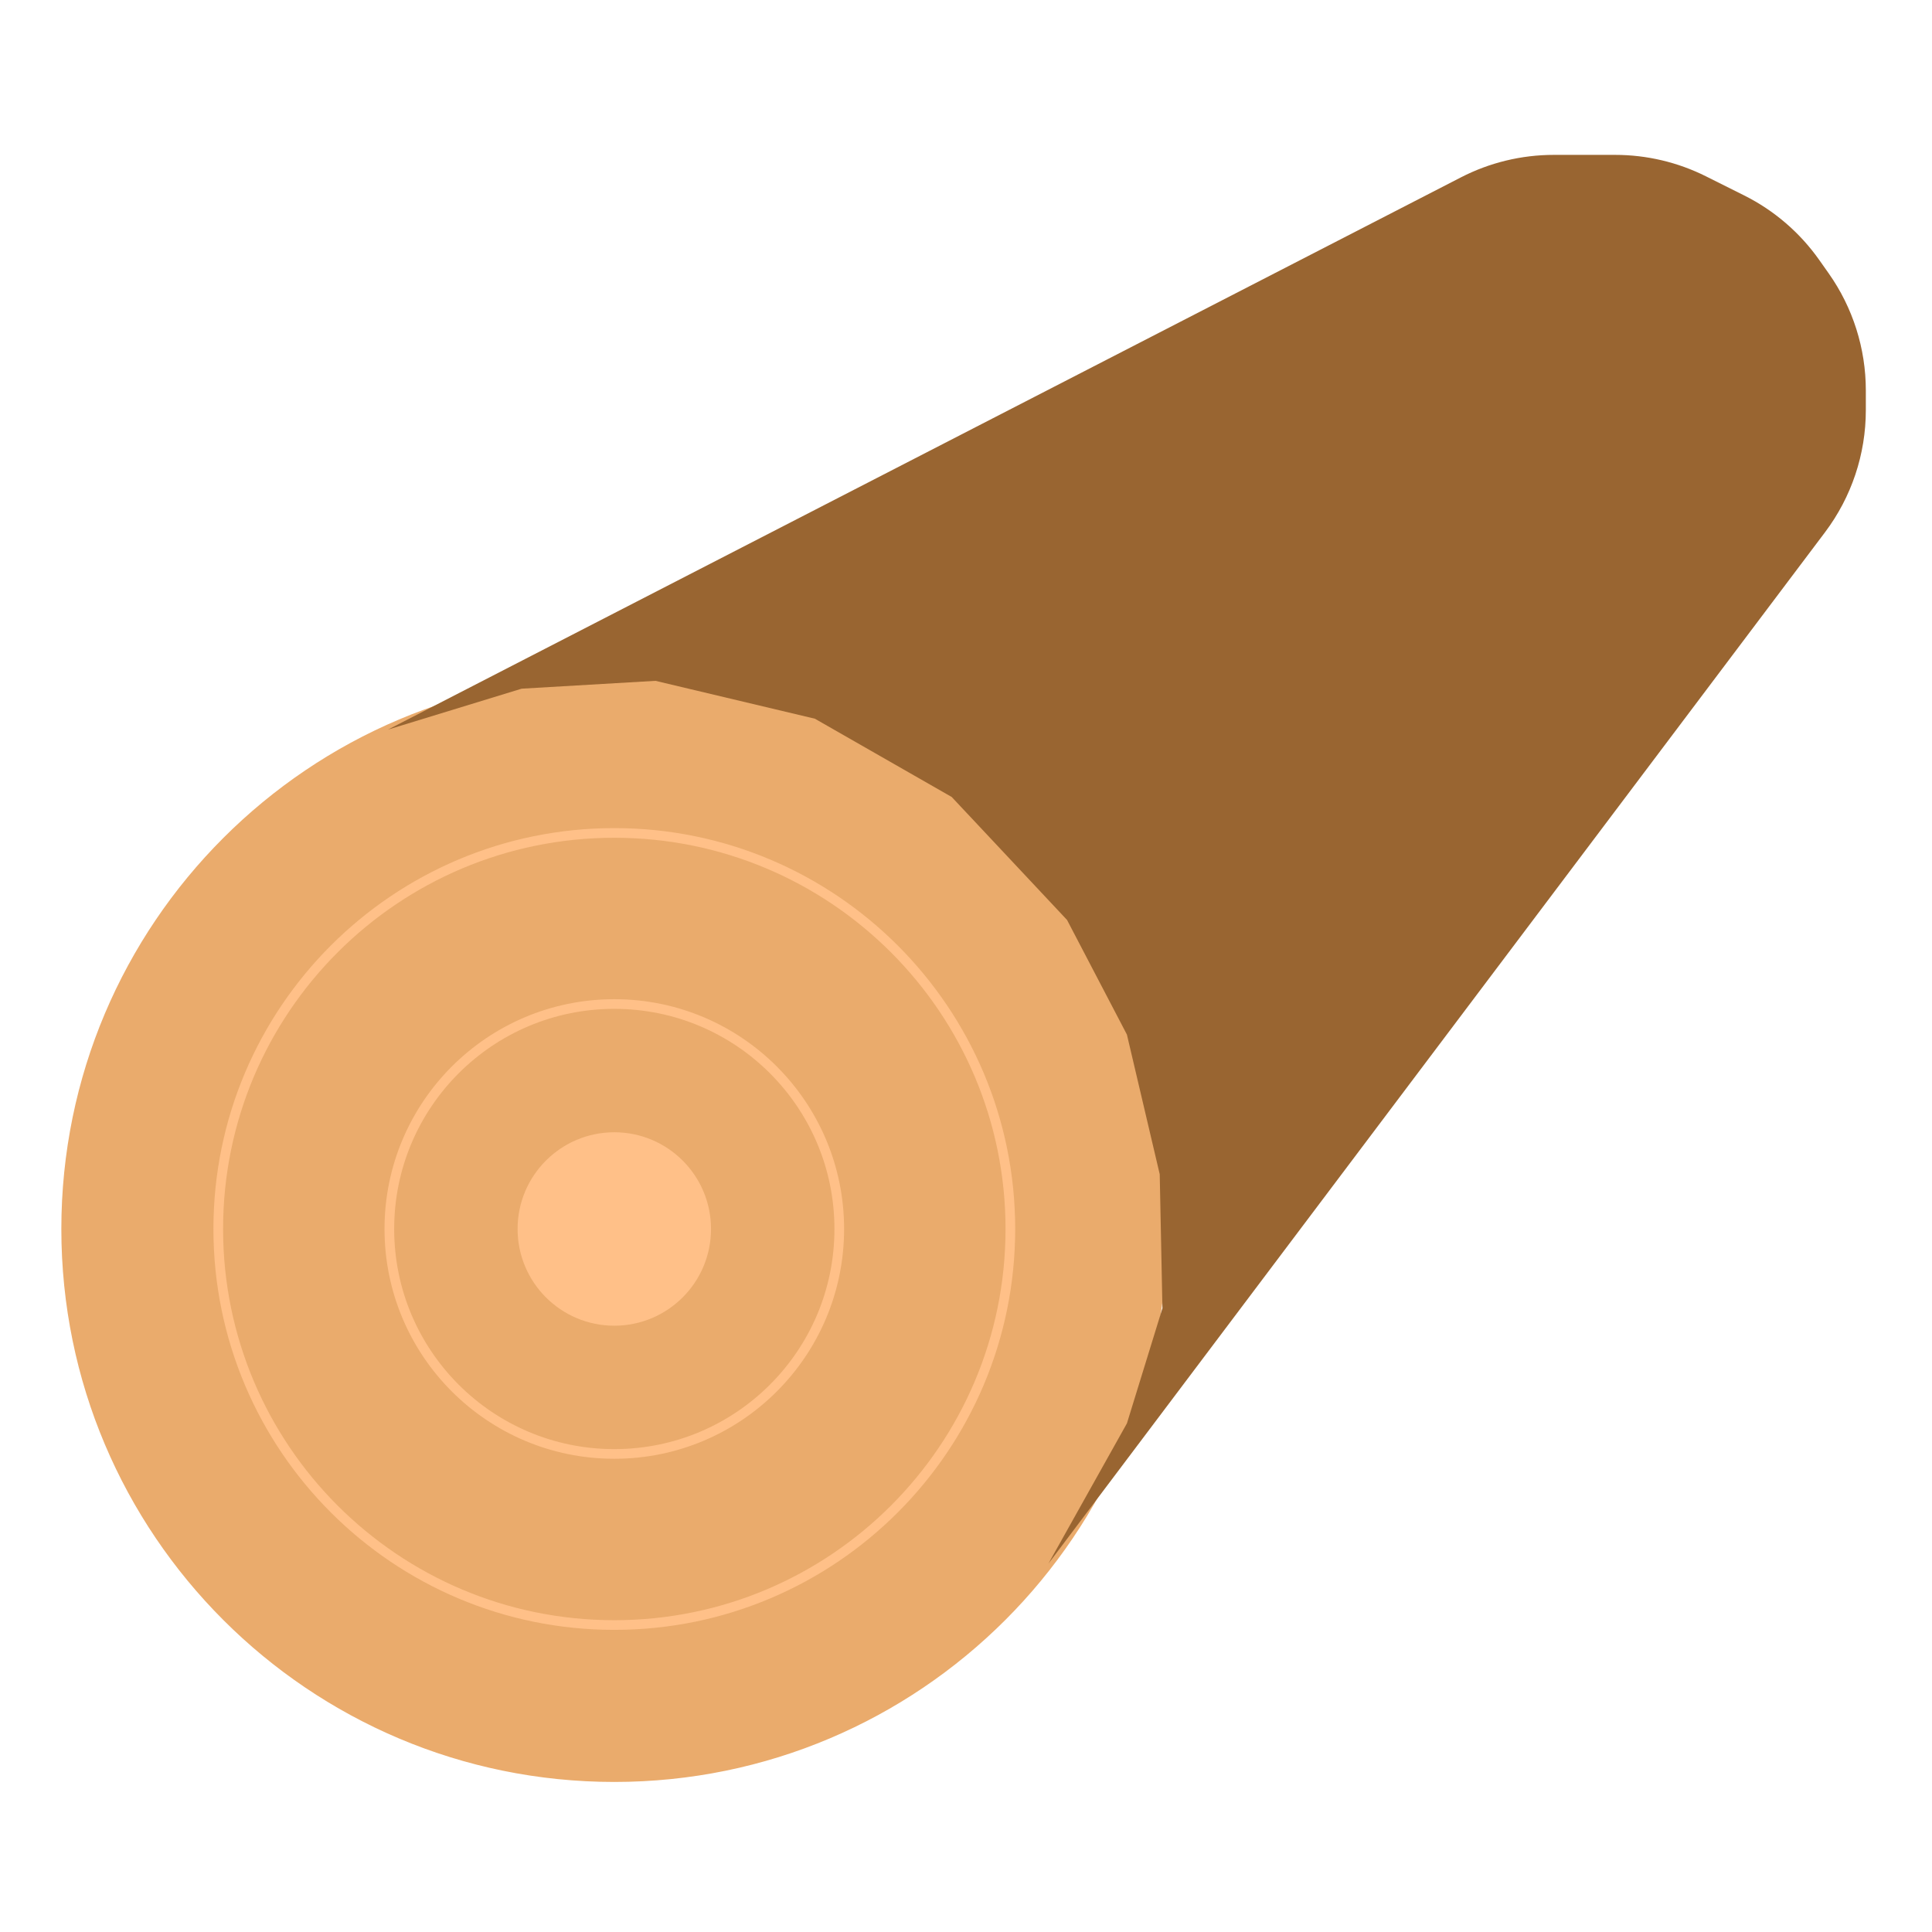
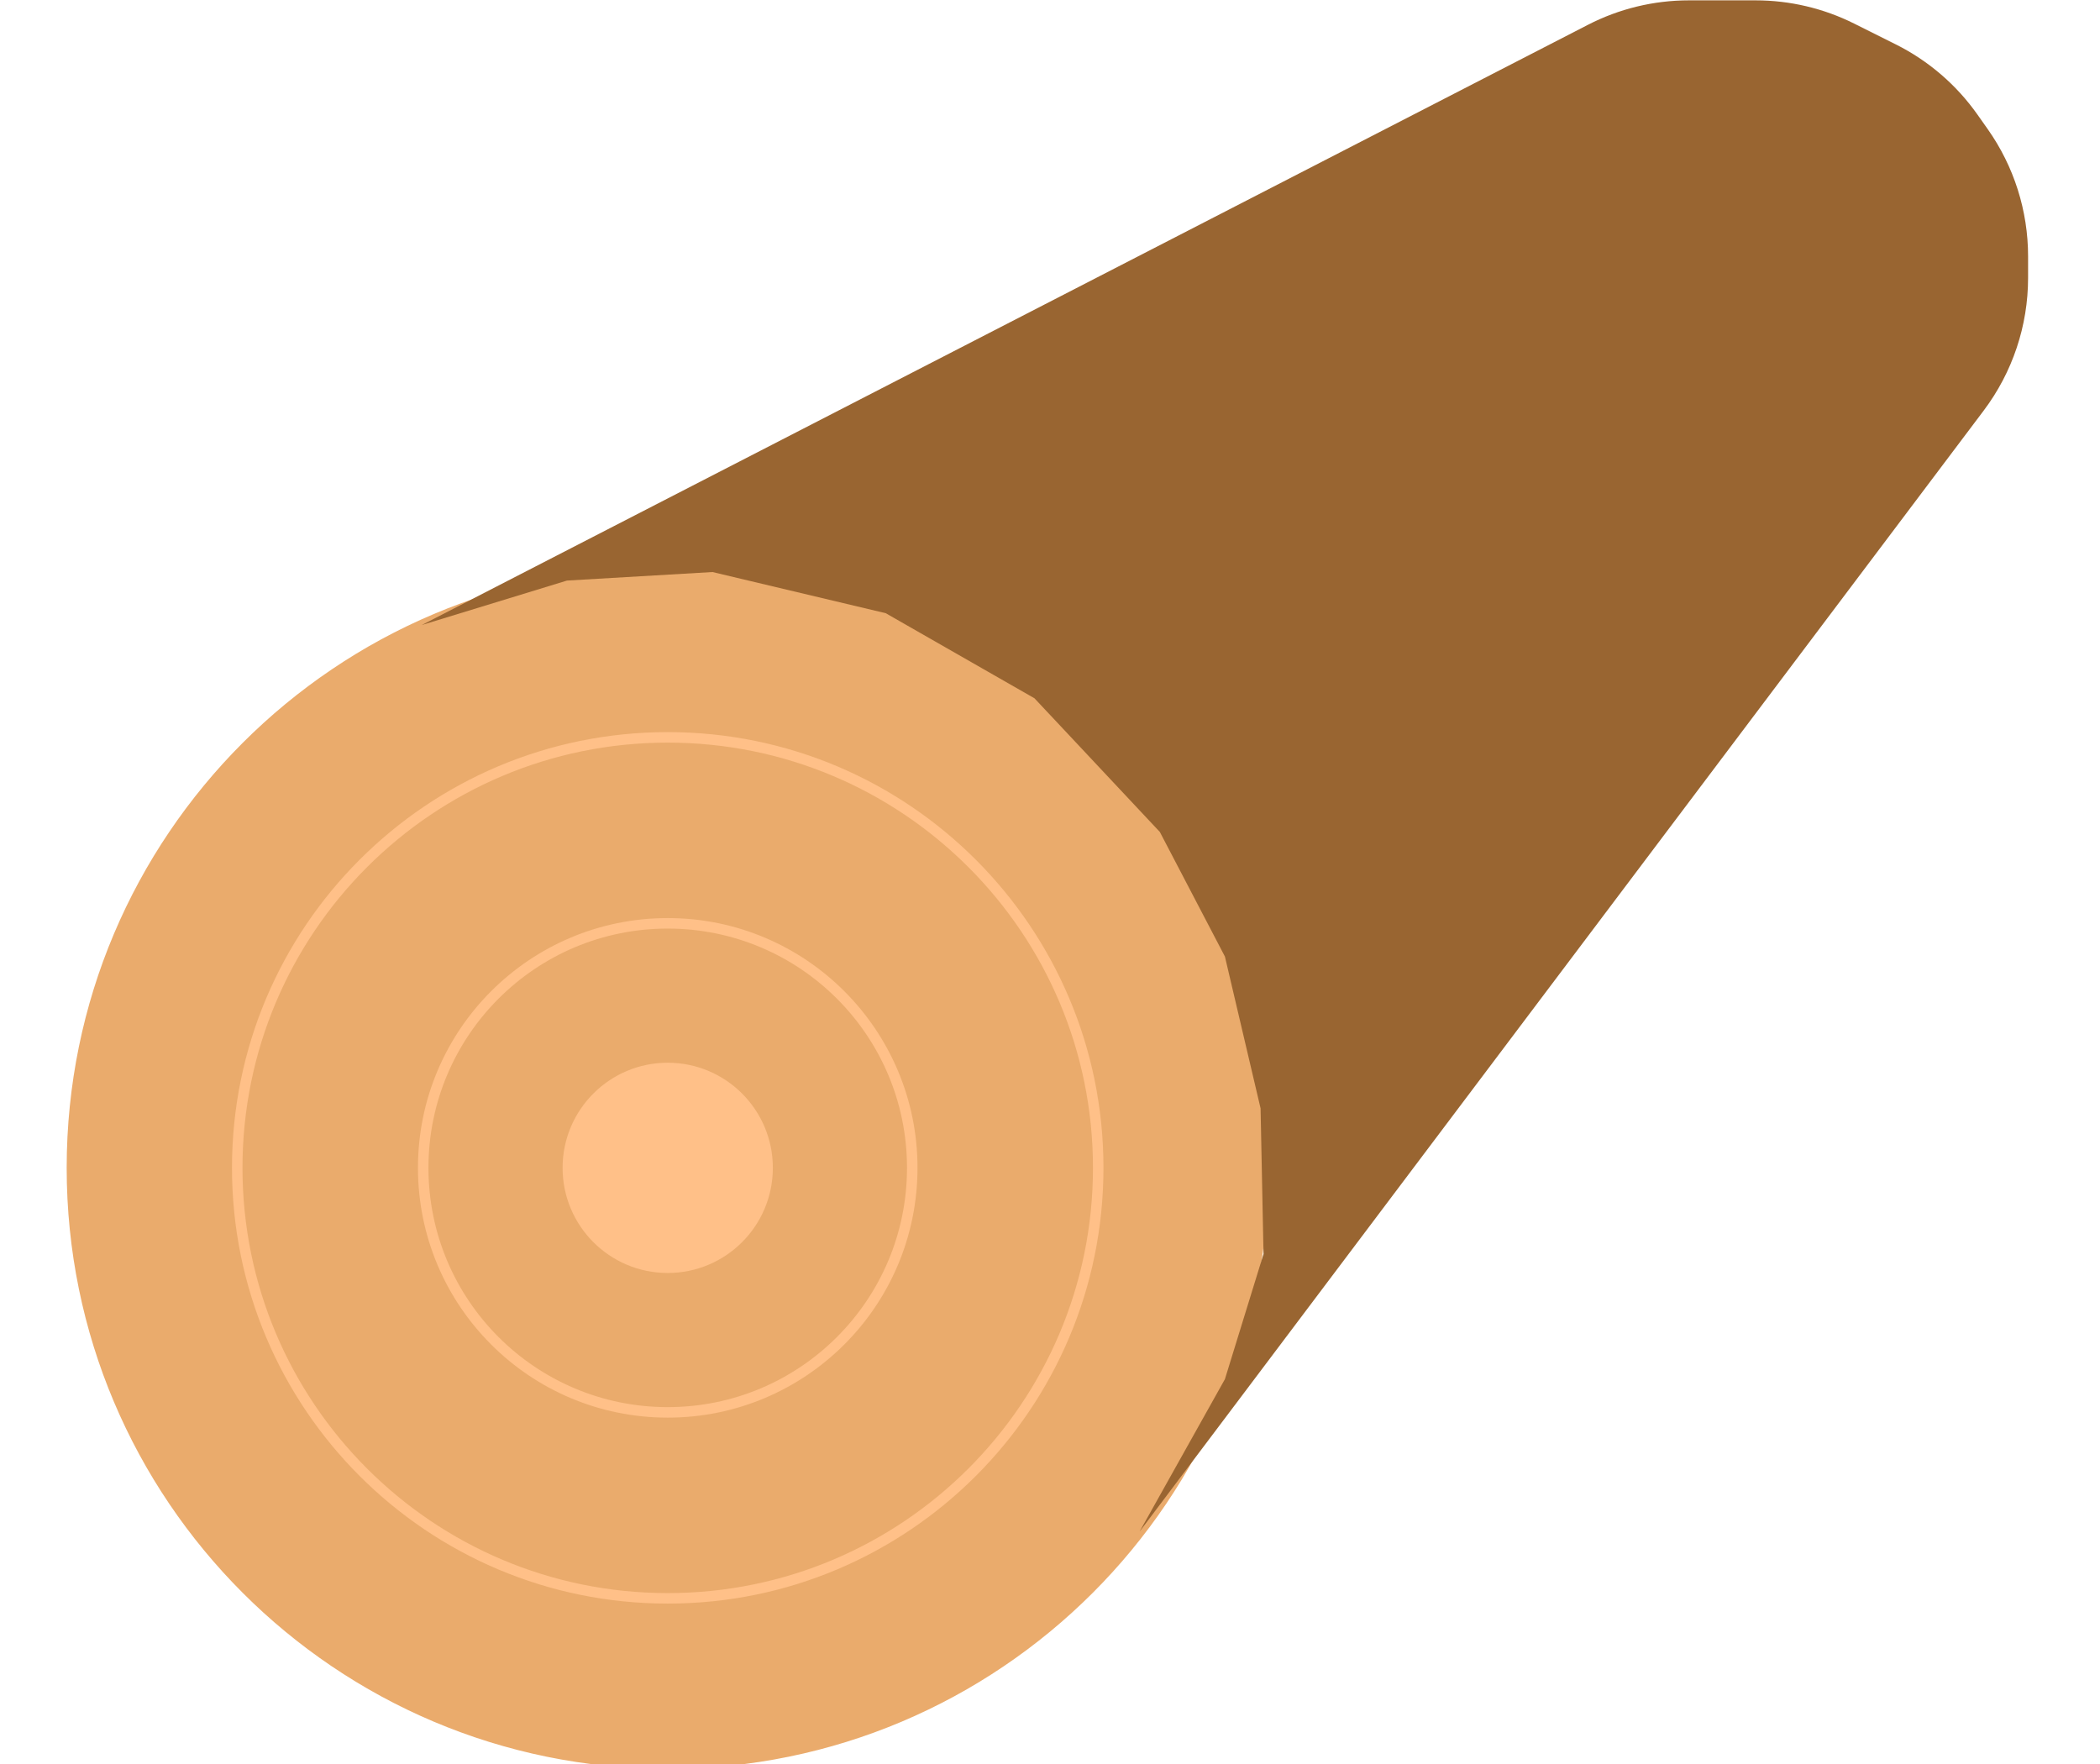
- <svg xmlns="http://www.w3.org/2000/svg" version="1.1" id="game" x="0px" y="0px" viewBox="0 0 200 200" enable-background="new 0 0 200 200" xml:space="preserve">
+ <svg xmlns="http://www.w3.org/2000/svg" version="1.1" id="game" x="0px" y="0px" viewBox="0 0 200 168" enable-background="new 0 0 200 168" xml:space="preserve">
  <g id="outwood">
-     <circle fill="#EAAB6C" stroke="#EAAB6C" stroke-miterlimit="10" cx="63.593" cy="127.224" r="56.743" />
-     <circle fill="none" stroke="#FFC088" stroke-miterlimit="10" cx="63.593" cy="127.224" r="40.999" />
-     <circle fill="none" stroke="#FFC088" stroke-miterlimit="10" cx="63.593" cy="127.224" r="23.288" />
-     <circle fill="#FFC088" stroke="#FFC088" stroke-miterlimit="10" cx="63.593" cy="127.224" r="9.512" />
-     <path fill="#996531" d="M40.167,75.527l111.066-57.165c2.974-1.531,6.27-2.329,9.615-2.329h6.351c3.262,0,6.479,0.759,9.396,2.218   l3.961,1.98c3.101,1.55,5.769,3.844,7.768,6.676l0.981,1.39c2.502,3.545,3.845,7.777,3.845,12.116v2.05   c0,4.56-1.483,8.995-4.226,12.638l-80.391,106.763l8.125-14.516l3.677-11.924l-0.281-13.867l-3.396-14.457l-6.199-11.868   L98.522,82.504L84.355,74.4L67.856,70.48l-13.859,0.812L40.167,75.527z" />
+     <circle fill="#EAAB6C" stroke="#EAAB6C" stroke-miterlimit="10" cx="63.593" cy="111.224" r="56.743" />
+     <circle fill="none" stroke="#FFC088" stroke-miterlimit="10" cx="63.593" cy="111.224" r="40.999" />
+     <circle fill="none" stroke="#FFC088" stroke-miterlimit="10" cx="63.593" cy="111.224" r="23.288" />
+     <circle fill="#FFC088" stroke="#FFC088" stroke-miterlimit="10" cx="63.593" cy="111.224" r="9.512" />
+     <path fill="#996531" d="M40.167,59.527L151.234,2.362c2.974-1.531,6.27-2.329,9.615-2.329h6.351c3.262,0,6.479,0.759,9.396,2.218   l3.961,1.98c3.101,1.55,5.769,3.844,7.768,6.676l0.981,1.39c2.502,3.545,3.845,7.777,3.845,12.116v2.05   c0,4.56-1.483,8.995-4.226,12.638l-80.391,106.763l8.125-14.516l3.677-11.924l-0.281-13.867l-3.396-14.457l-6.199-11.868   L98.522,66.504L84.355,58.4L67.856,54.48l-13.859,0.812L40.167,59.527z" />
  </g>
</svg>
